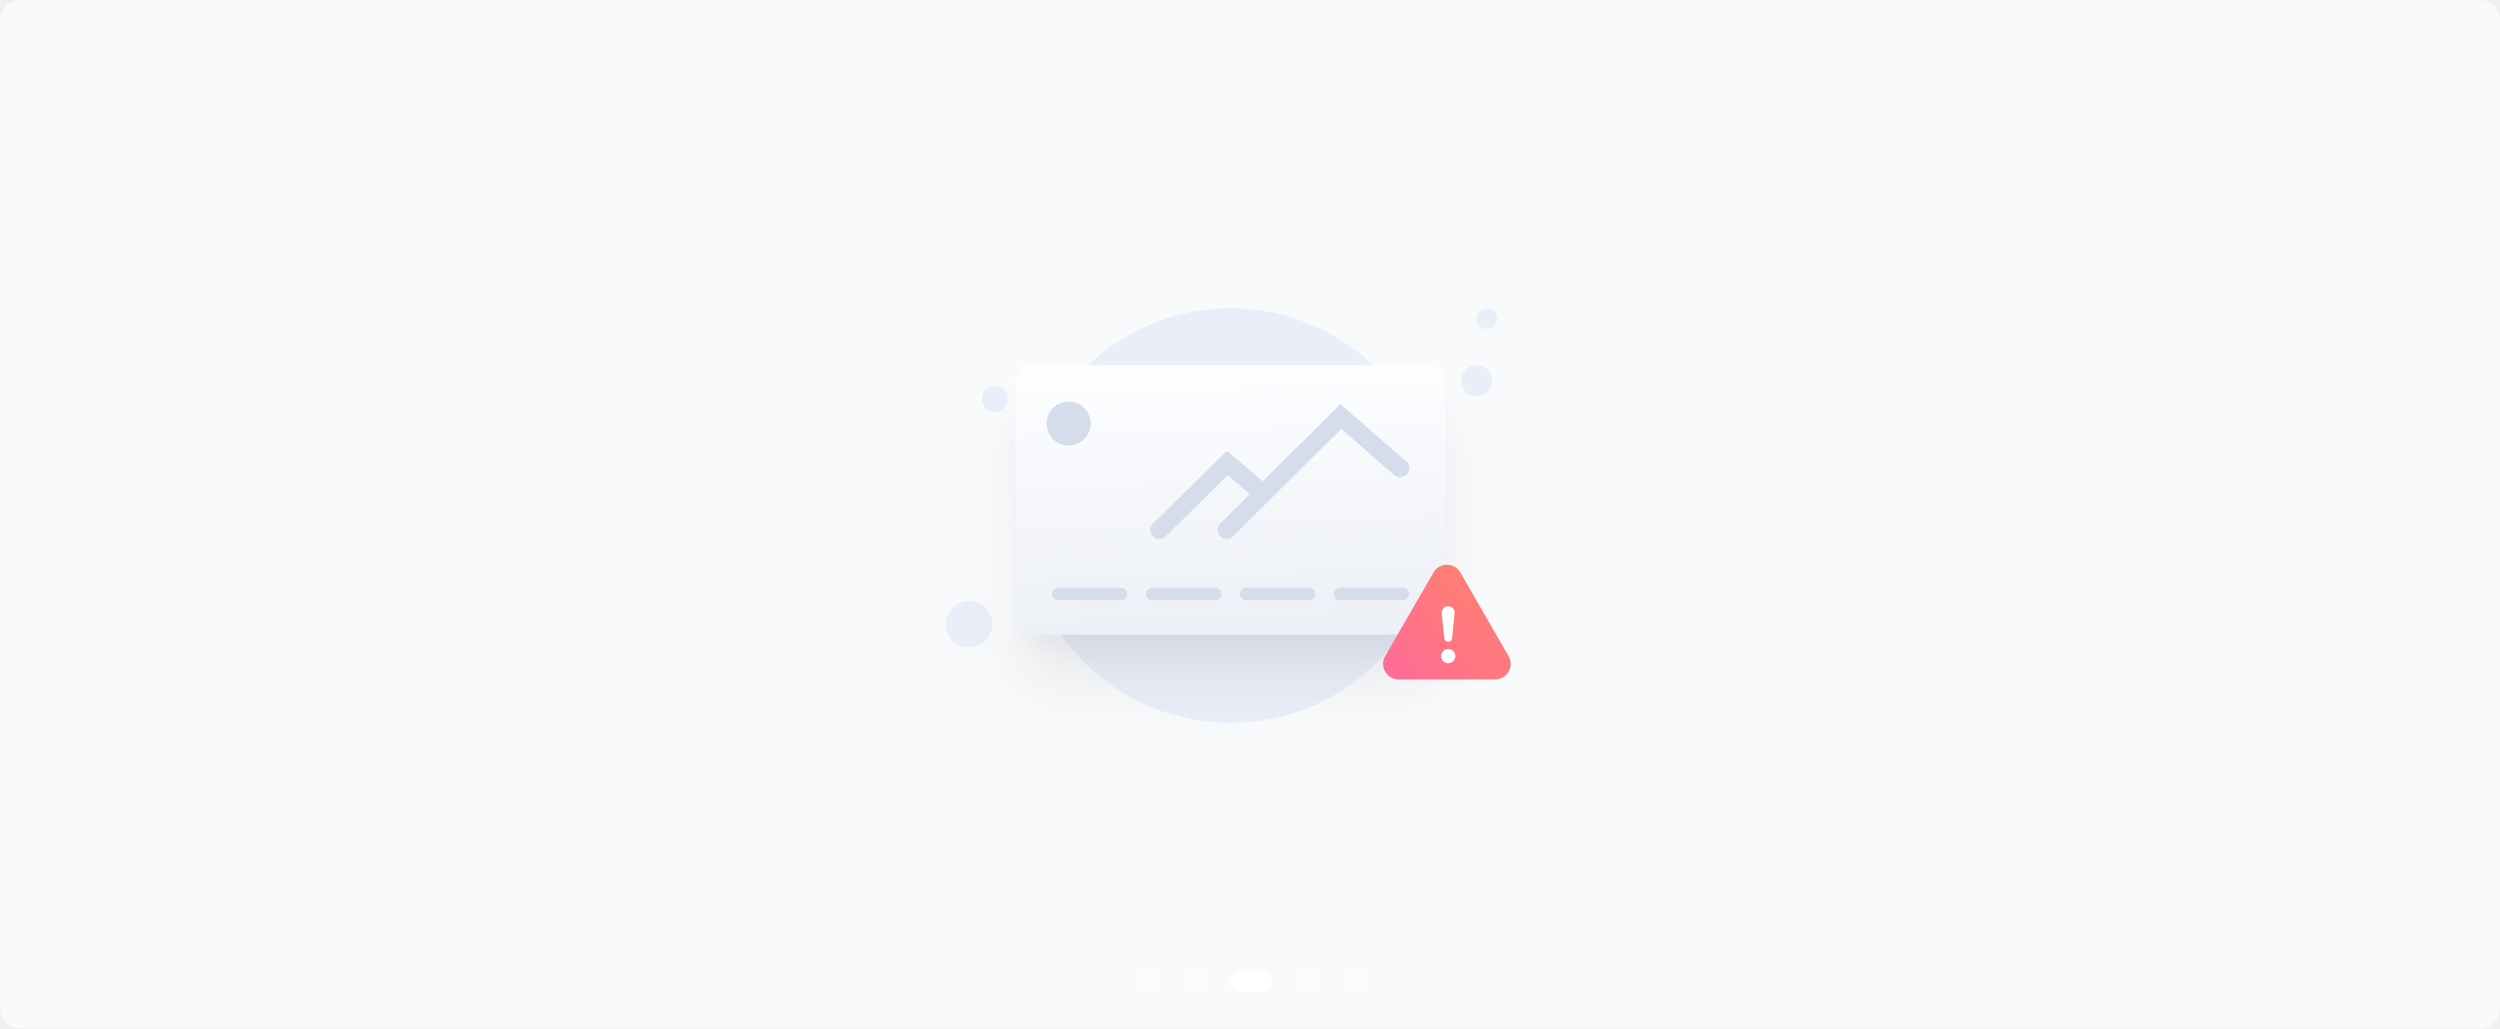
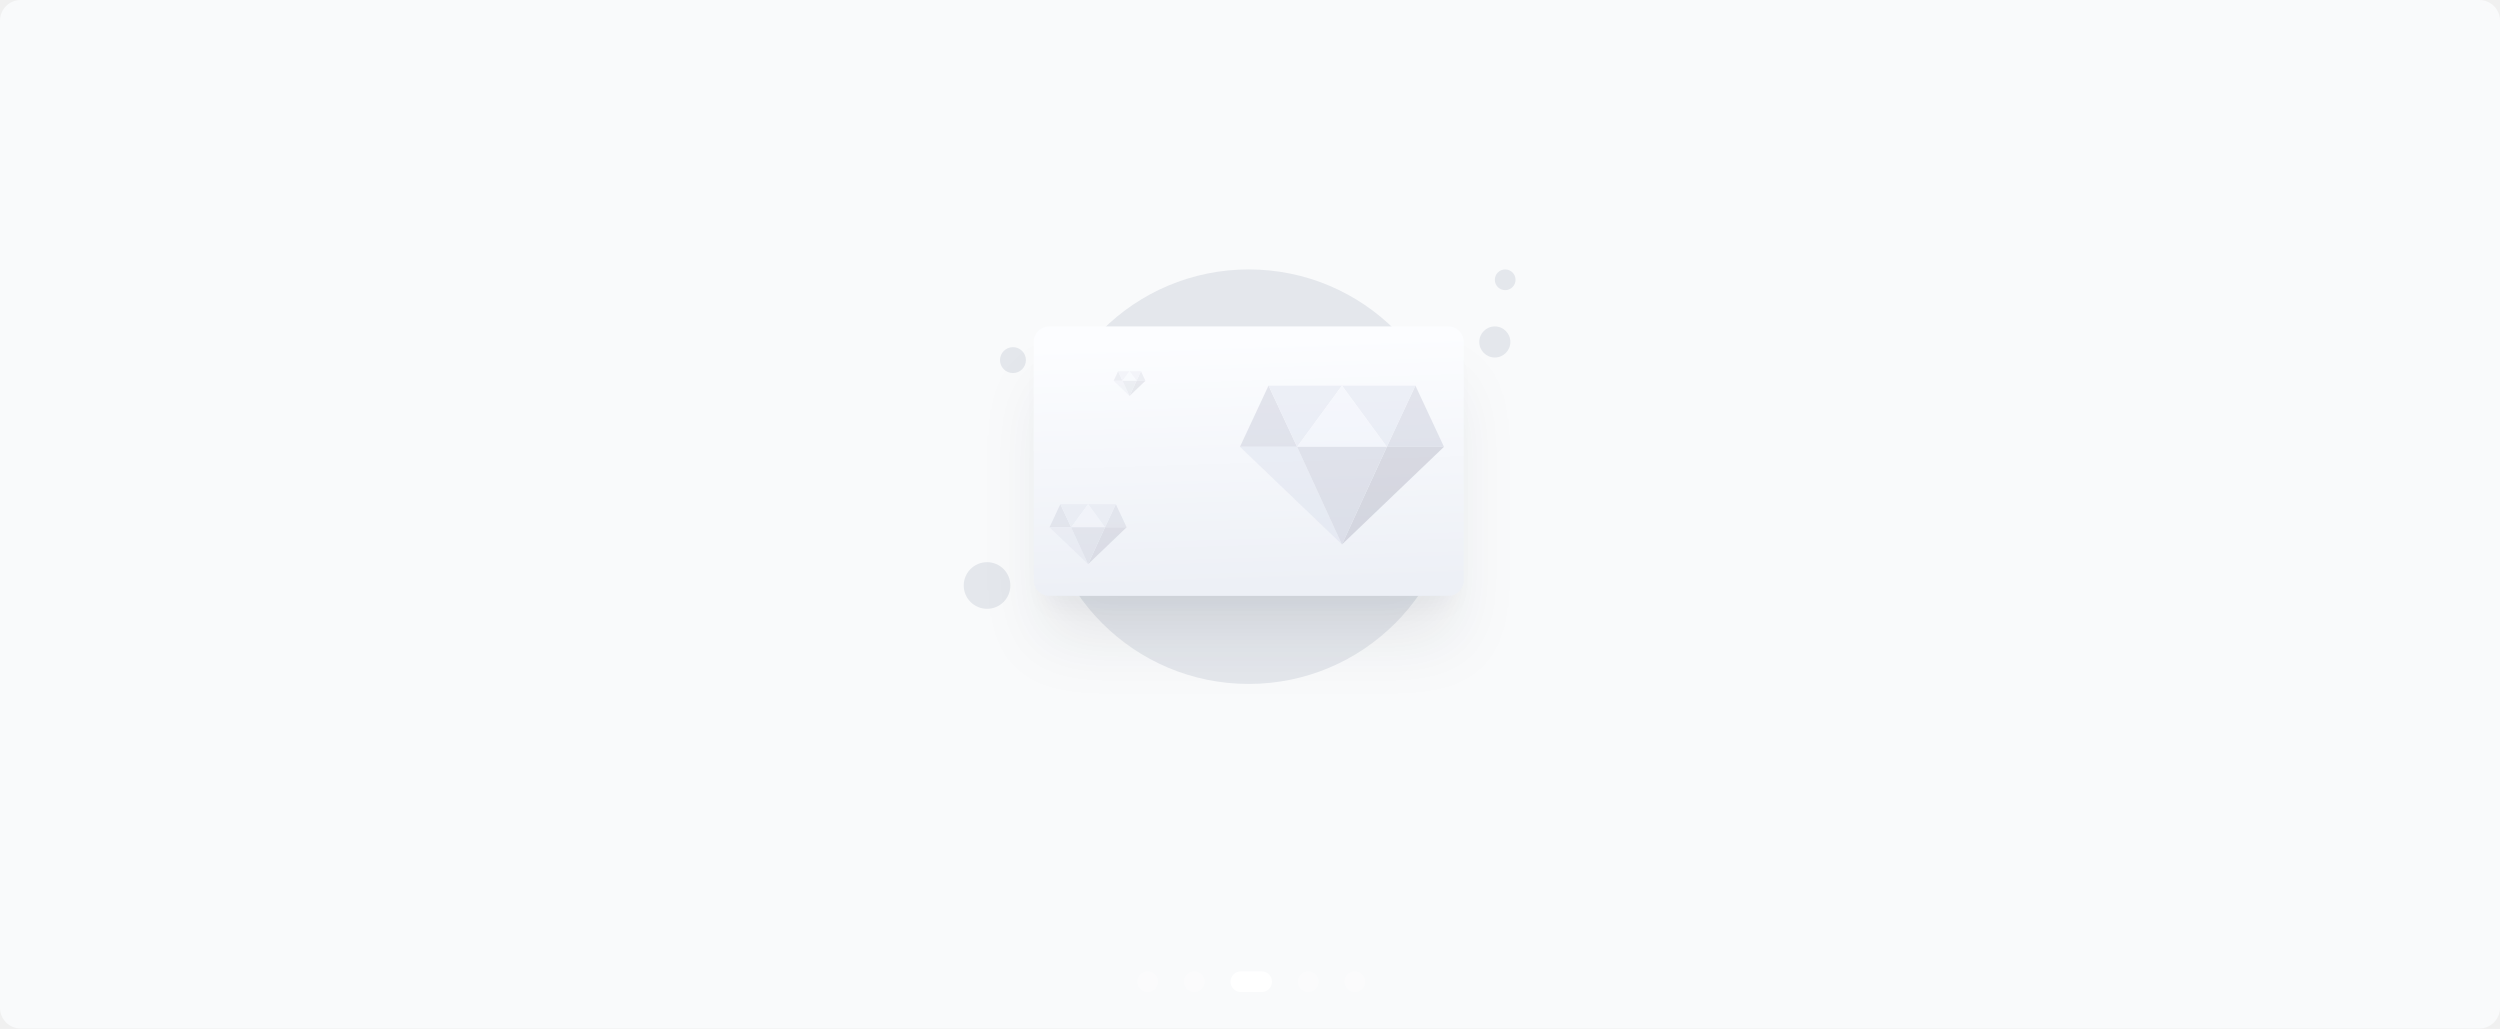
<svg xmlns="http://www.w3.org/2000/svg" width="965" height="397" viewBox="0 0 965 397" fill="none">
  <rect width="965" height="397" rx="8" fill="#F9FAFB" />
  <rect x="439.01" y="374.94" width="7.99" height="7.99" rx="3.995" fill="white" fill-opacity="0.3" />
  <rect x="457" y="374.94" width="7.99" height="7.99" rx="3.995" fill="white" fill-opacity="0.3" />
  <rect x="474.99" y="374.94" width="16" height="7.99" rx="3.995" fill="white" />
  <rect x="500.99" y="374.94" width="7.99" height="7.99" rx="3.995" fill="white" fill-opacity="0.3" />
  <rect x="518.98" y="374.94" width="7.99" height="7.99" rx="3.995" fill="white" fill-opacity="0.3" />
-   <circle cx="384" cy="154" r="5" fill="#EAEEF9" />
-   <circle cx="374" cy="241" r="9" fill="#EAEEF9" />
-   <circle cx="570" cy="147" r="6" fill="#EAEEF9" />
-   <circle cx="475" cy="199" r="80" fill="#EAEEF9" />
-   <g filter="url(#filter0_dd_4631_236768)">
-     <rect x="392" y="141" width="166" height="104" rx="6" fill="url(#paint0_linear_4631_236768)" />
-     <path d="M412.5 172C407.806 172 404 168.194 404 163.5C404 158.806 407.806 155 412.5 155C417.194 155 421 158.806 421 163.5C421 168.194 417.194 172 412.5 172Z" fill="#D5DDEA" />
-     <path d="M449.933 207.001C448.567 208.341 446.363 208.332 445.009 206.98C443.655 205.628 443.665 203.446 445.03 202.105L473.664 174L489.803 187.898C491.254 189.147 491.407 191.325 490.145 192.761C488.883 194.197 486.684 194.349 485.234 193.1L473.974 183.403L449.933 207.001Z" fill="#D5DDEA" />
-     <path d="M476.016 206.976C474.64 208.341 472.408 208.341 471.032 206.976C469.656 205.61 469.656 203.396 471.032 202.03L517.41 156L542.8 178.109C544.263 179.383 544.408 181.593 543.125 183.044C541.841 184.496 539.615 184.64 538.152 183.366L517.725 165.579L476.016 206.976Z" fill="#D5DDEA" />
-     <path d="M406.07 229.279C406.07 227.943 407.153 226.86 408.489 226.86H432.675C434.011 226.86 435.094 227.943 435.094 229.279C435.094 230.615 434.011 231.698 432.675 231.698H408.489C407.153 231.698 406.07 230.615 406.07 229.279Z" fill="#D5DDEA" />
-     <path d="M442.349 229.279C442.349 227.943 443.432 226.86 444.768 226.86H468.954C470.29 226.86 471.373 227.943 471.373 229.279C471.373 230.615 470.29 231.698 468.954 231.698H444.768C443.432 231.698 442.349 230.615 442.349 229.279Z" fill="#D5DDEA" />
-     <path d="M478.628 229.279C478.628 227.943 479.711 226.86 481.047 226.86H505.233C506.569 226.86 507.652 227.943 507.652 229.279C507.652 230.615 506.569 231.698 505.233 231.698H481.047C479.711 231.698 478.628 230.615 478.628 229.279Z" fill="#D5DDEA" />
-     <path d="M514.908 229.279C514.908 227.943 515.99 226.86 517.326 226.86H541.512C542.848 226.86 543.931 227.943 543.931 229.279C543.931 230.615 542.848 231.698 541.512 231.698H517.326C515.99 231.698 514.908 230.615 514.908 229.279Z" fill="#D5DDEA" />
+   <circle cx="391" cy="139" r="5" fill="#E4E7EC" />
+   <circle cx="381" cy="226" r="9" fill="#E4E7EC" />
+   <circle cx="577" cy="132" r="6" fill="#E4E7EC" />
+   <circle cx="482" cy="184" r="80" fill="#E4E7EC" />
+   <g filter="url(#filter0_dd_4733_39335)">
+     <rect x="399" y="126" width="166" height="104" rx="6" fill="url(#paint0_linear_4733_39335)" />
  </g>
-   <path d="M553.304 221C555.613 217 561.387 217 563.696 221L582.316 253.25C584.625 257.25 581.738 262.25 577.12 262.25H539.88C535.262 262.25 532.375 257.25 534.684 253.25L553.304 221Z" fill="url(#paint1_linear_4631_236768)" />
-   <path d="M556.256 253.25C556.256 252.889 556.327 252.531 556.465 252.198C556.603 251.864 556.806 251.561 557.061 251.306C557.317 251.05 557.62 250.848 557.953 250.709C558.287 250.571 558.645 250.5 559.006 250.5C559.367 250.5 559.725 250.571 560.058 250.709C560.392 250.848 560.695 251.05 560.95 251.306C561.206 251.561 561.408 251.864 561.547 252.198C561.685 252.531 561.756 252.889 561.756 253.25C561.756 253.979 561.466 254.679 560.95 255.195C560.435 255.71 559.735 256 559.006 256C558.277 256 557.577 255.71 557.061 255.195C556.546 254.679 556.256 253.979 556.256 253.25ZM556.525 236.736C556.489 236.389 556.525 236.039 556.633 235.707C556.741 235.375 556.917 235.07 557.15 234.81C557.384 234.551 557.669 234.344 557.988 234.202C558.307 234.06 558.651 233.986 559 233.986C559.349 233.986 559.694 234.06 560.013 234.202C560.332 234.344 560.617 234.551 560.85 234.81C561.084 235.07 561.26 235.375 561.368 235.707C561.475 236.039 561.512 236.389 561.475 236.736L560.513 246.381C560.474 246.754 560.298 247.101 560.018 247.352C559.739 247.604 559.376 247.743 559 247.743C558.624 247.743 558.262 247.604 557.982 247.352C557.703 247.101 557.527 246.754 557.488 246.381L556.525 236.736Z" fill="white" />
-   <circle cx="574" cy="123" r="4" fill="#EAEEF9" />
+   <circle cx="581" cy="108" r="4" fill="#E4E7EC" />
+   <g opacity="0.24" clip-path="url(#clip0_4733_39335)">
+     <mask id="mask0_4733_39335" style="mask-type:luminance" maskUnits="userSpaceOnUse" x="473" y="134" width="90" height="90">
+       <path d="M473 134H563V224H473V134Z" fill="white" />
+     </mask>
+     <g mask="url(#mask0_4733_39335)">
+       <path d="M478.625 172.475L489.65 148.85L500.675 172.475H478.625Z" fill="#9A9FB8" />
+       <path d="M489.65 148.85H518L500.675 172.475L489.65 148.85Z" fill="#C6CCE0" />
+       <path d="M557.375 172.475L546.35 148.85L535.325 172.475H557.375Z" fill="#9A9FB8" />
+       <path d="M546.35 148.85H518L535.325 172.475L546.35 148.85ZM500.675 172.475L518 210.163L478.625 172.475H500.675Z" fill="#C6CCE0" />
+       <path d="M535.325 172.475L518 210.163L557.375 172.475H535.325Z" fill="#787B94" />
+       <path d="M500.675 172.475H535.325L518 148.85L500.675 172.475Z" fill="#ECF0FA" />
+       <path d="M500.675 172.475L518 210.163L535.325 172.475H500.675Z" fill="#9A9FB8" />
+     </g>
+   </g>
+   <g opacity="0.15" clip-path="url(#clip1_4733_39335)">
+     <mask id="mask1_4733_39335" style="mask-type:luminance" maskUnits="userSpaceOnUse" x="429" y="141" width="14" height="14">
+       <path d="M429 141H443V155H429V141Z" fill="white" />
+     </mask>
+     <g mask="url(#mask1_4733_39335)">
+       <path d="M429.875 146.985L431.59 143.31L433.305 146.985H429.875Z" fill="#9A9FB8" />
+       <path d="M431.59 143.31H436L433.305 146.985L431.59 143.31Z" fill="#C6CCE0" />
+       <path d="M442.125 146.985L440.41 143.31L438.695 146.985H442.125Z" fill="#9A9FB8" />
+       <path d="M440.41 143.31H436L438.695 146.985L440.41 143.31ZM433.305 146.985L436 152.848L429.875 146.985H433.305Z" fill="#C6CCE0" />
+       <path d="M438.695 146.985L436 152.847L442.125 146.985H438.695Z" fill="#787B94" />
+       <path d="M433.305 146.985H438.695L436 143.31L433.305 146.985Z" fill="#ECF0FA" />
+       <path d="M433.305 146.985L436 152.847L438.695 146.985H433.305Z" fill="#9A9FB8" />
+     </g>
+   </g>
+   <g opacity="0.18" clip-path="url(#clip2_4733_39335)">
+     <mask id="mask2_4733_39335" style="mask-type:luminance" maskUnits="userSpaceOnUse" x="403" y="189" width="34" height="34">
+       <path d="M403 189H437V223H403V189Z" fill="white" />
+     </mask>
+     <g mask="url(#mask2_4733_39335)">
+       <path d="M405.125 203.535L409.29 194.61L413.455 203.535H405.125Z" fill="#9A9FB8" />
+       <path d="M409.29 194.61H420L413.455 203.535L409.29 194.61Z" fill="#C6CCE0" />
+       <path d="M434.875 203.535L430.71 194.61L426.545 203.535H434.875Z" fill="#9A9FB8" />
+       <path d="M430.71 194.61H420L426.545 203.535L430.71 194.61ZM413.455 203.535L420 217.772L405.125 203.535H413.455Z" fill="#C6CCE0" />
+       <path d="M426.545 203.535L420 217.772L434.875 203.535H426.545Z" fill="#787B94" />
+       <path d="M413.455 203.535H426.545L420 194.61L413.455 203.535Z" fill="#ECF0FA" />
+       <path d="M413.455 203.535L420 217.772L426.545 203.535H413.455Z" fill="#9A9FB8" />
+     </g>
+   </g>
  <defs>
-     <filter id="filter0_dd_4631_236768" x="372" y="141" width="206" height="144" filterUnits="userSpaceOnUse" color-interpolation-filters="sRGB">
+     <filter id="filter0_dd_4733_39335" x="379" y="126" width="206" height="144" filterUnits="userSpaceOnUse" color-interpolation-filters="sRGB">
      <feFlood flood-opacity="0" result="BackgroundImageFix" />
      <feColorMatrix in="SourceAlpha" type="matrix" values="0 0 0 0 0 0 0 0 0 0 0 0 0 0 0 0 0 0 127 0" result="hardAlpha" />
-       <feMorphology radius="4" operator="erode" in="SourceAlpha" result="effect1_dropShadow_4631_236768" />
+       <feMorphology radius="4" operator="erode" in="SourceAlpha" result="effect1_dropShadow_4733_39335" />
      <feOffset dy="8" />
      <feGaussianBlur stdDeviation="4" />
      <feColorMatrix type="matrix" values="0 0 0 0 0.063 0 0 0 0 0.094 0 0 0 0 0.157 0 0 0 0.03 0" />
-       <feBlend mode="normal" in2="BackgroundImageFix" result="effect1_dropShadow_4631_236768" />
+       <feBlend mode="normal" in2="BackgroundImageFix" result="effect1_dropShadow_4733_39335" />
      <feColorMatrix in="SourceAlpha" type="matrix" values="0 0 0 0 0 0 0 0 0 0 0 0 0 0 0 0 0 0 127 0" result="hardAlpha" />
-       <feMorphology radius="4" operator="erode" in="SourceAlpha" result="effect2_dropShadow_4631_236768" />
+       <feMorphology radius="4" operator="erode" in="SourceAlpha" result="effect2_dropShadow_4733_39335" />
      <feOffset dy="20" />
      <feGaussianBlur stdDeviation="12" />
      <feColorMatrix type="matrix" values="0 0 0 0 0.063 0 0 0 0 0.094 0 0 0 0 0.157 0 0 0 0.08 0" />
-       <feBlend mode="normal" in2="effect1_dropShadow_4631_236768" result="effect2_dropShadow_4631_236768" />
-       <feBlend mode="normal" in="SourceGraphic" in2="effect2_dropShadow_4631_236768" result="shape" />
+       <feBlend mode="normal" in2="effect1_dropShadow_4733_39335" result="effect2_dropShadow_4733_39335" />
+       <feBlend mode="normal" in="SourceGraphic" in2="effect2_dropShadow_4733_39335" result="shape" />
    </filter>
-     <linearGradient id="paint0_linear_4631_236768" x1="397.781" y1="243.769" x2="394.758" y2="148.584" gradientUnits="userSpaceOnUse">
+     <linearGradient id="paint0_linear_4733_39335" x1="404.781" y1="228.769" x2="401.758" y2="133.584" gradientUnits="userSpaceOnUse">
      <stop stop-color="#EDF0F6" />
      <stop offset="1" stop-color="#FCFDFF" />
    </linearGradient>
-     <linearGradient id="paint1_linear_4631_236768" x1="558.5" y1="178.5" x2="491.5" y2="245.5" gradientUnits="userSpaceOnUse">
-       <stop stop-color="#FF8960" />
-       <stop offset="1" stop-color="#FF62A5" />
-     </linearGradient>
+     <clipPath id="clip0_4733_39335">
+       <rect width="90" height="90" fill="white" transform="translate(473 134)" />
+     </clipPath>
+     <clipPath id="clip1_4733_39335">
+       <rect width="14" height="14" fill="white" transform="translate(429 141)" />
+     </clipPath>
+     <clipPath id="clip2_4733_39335">
+       <rect width="34" height="34" fill="white" transform="translate(403 189)" />
+     </clipPath>
  </defs>
</svg>
